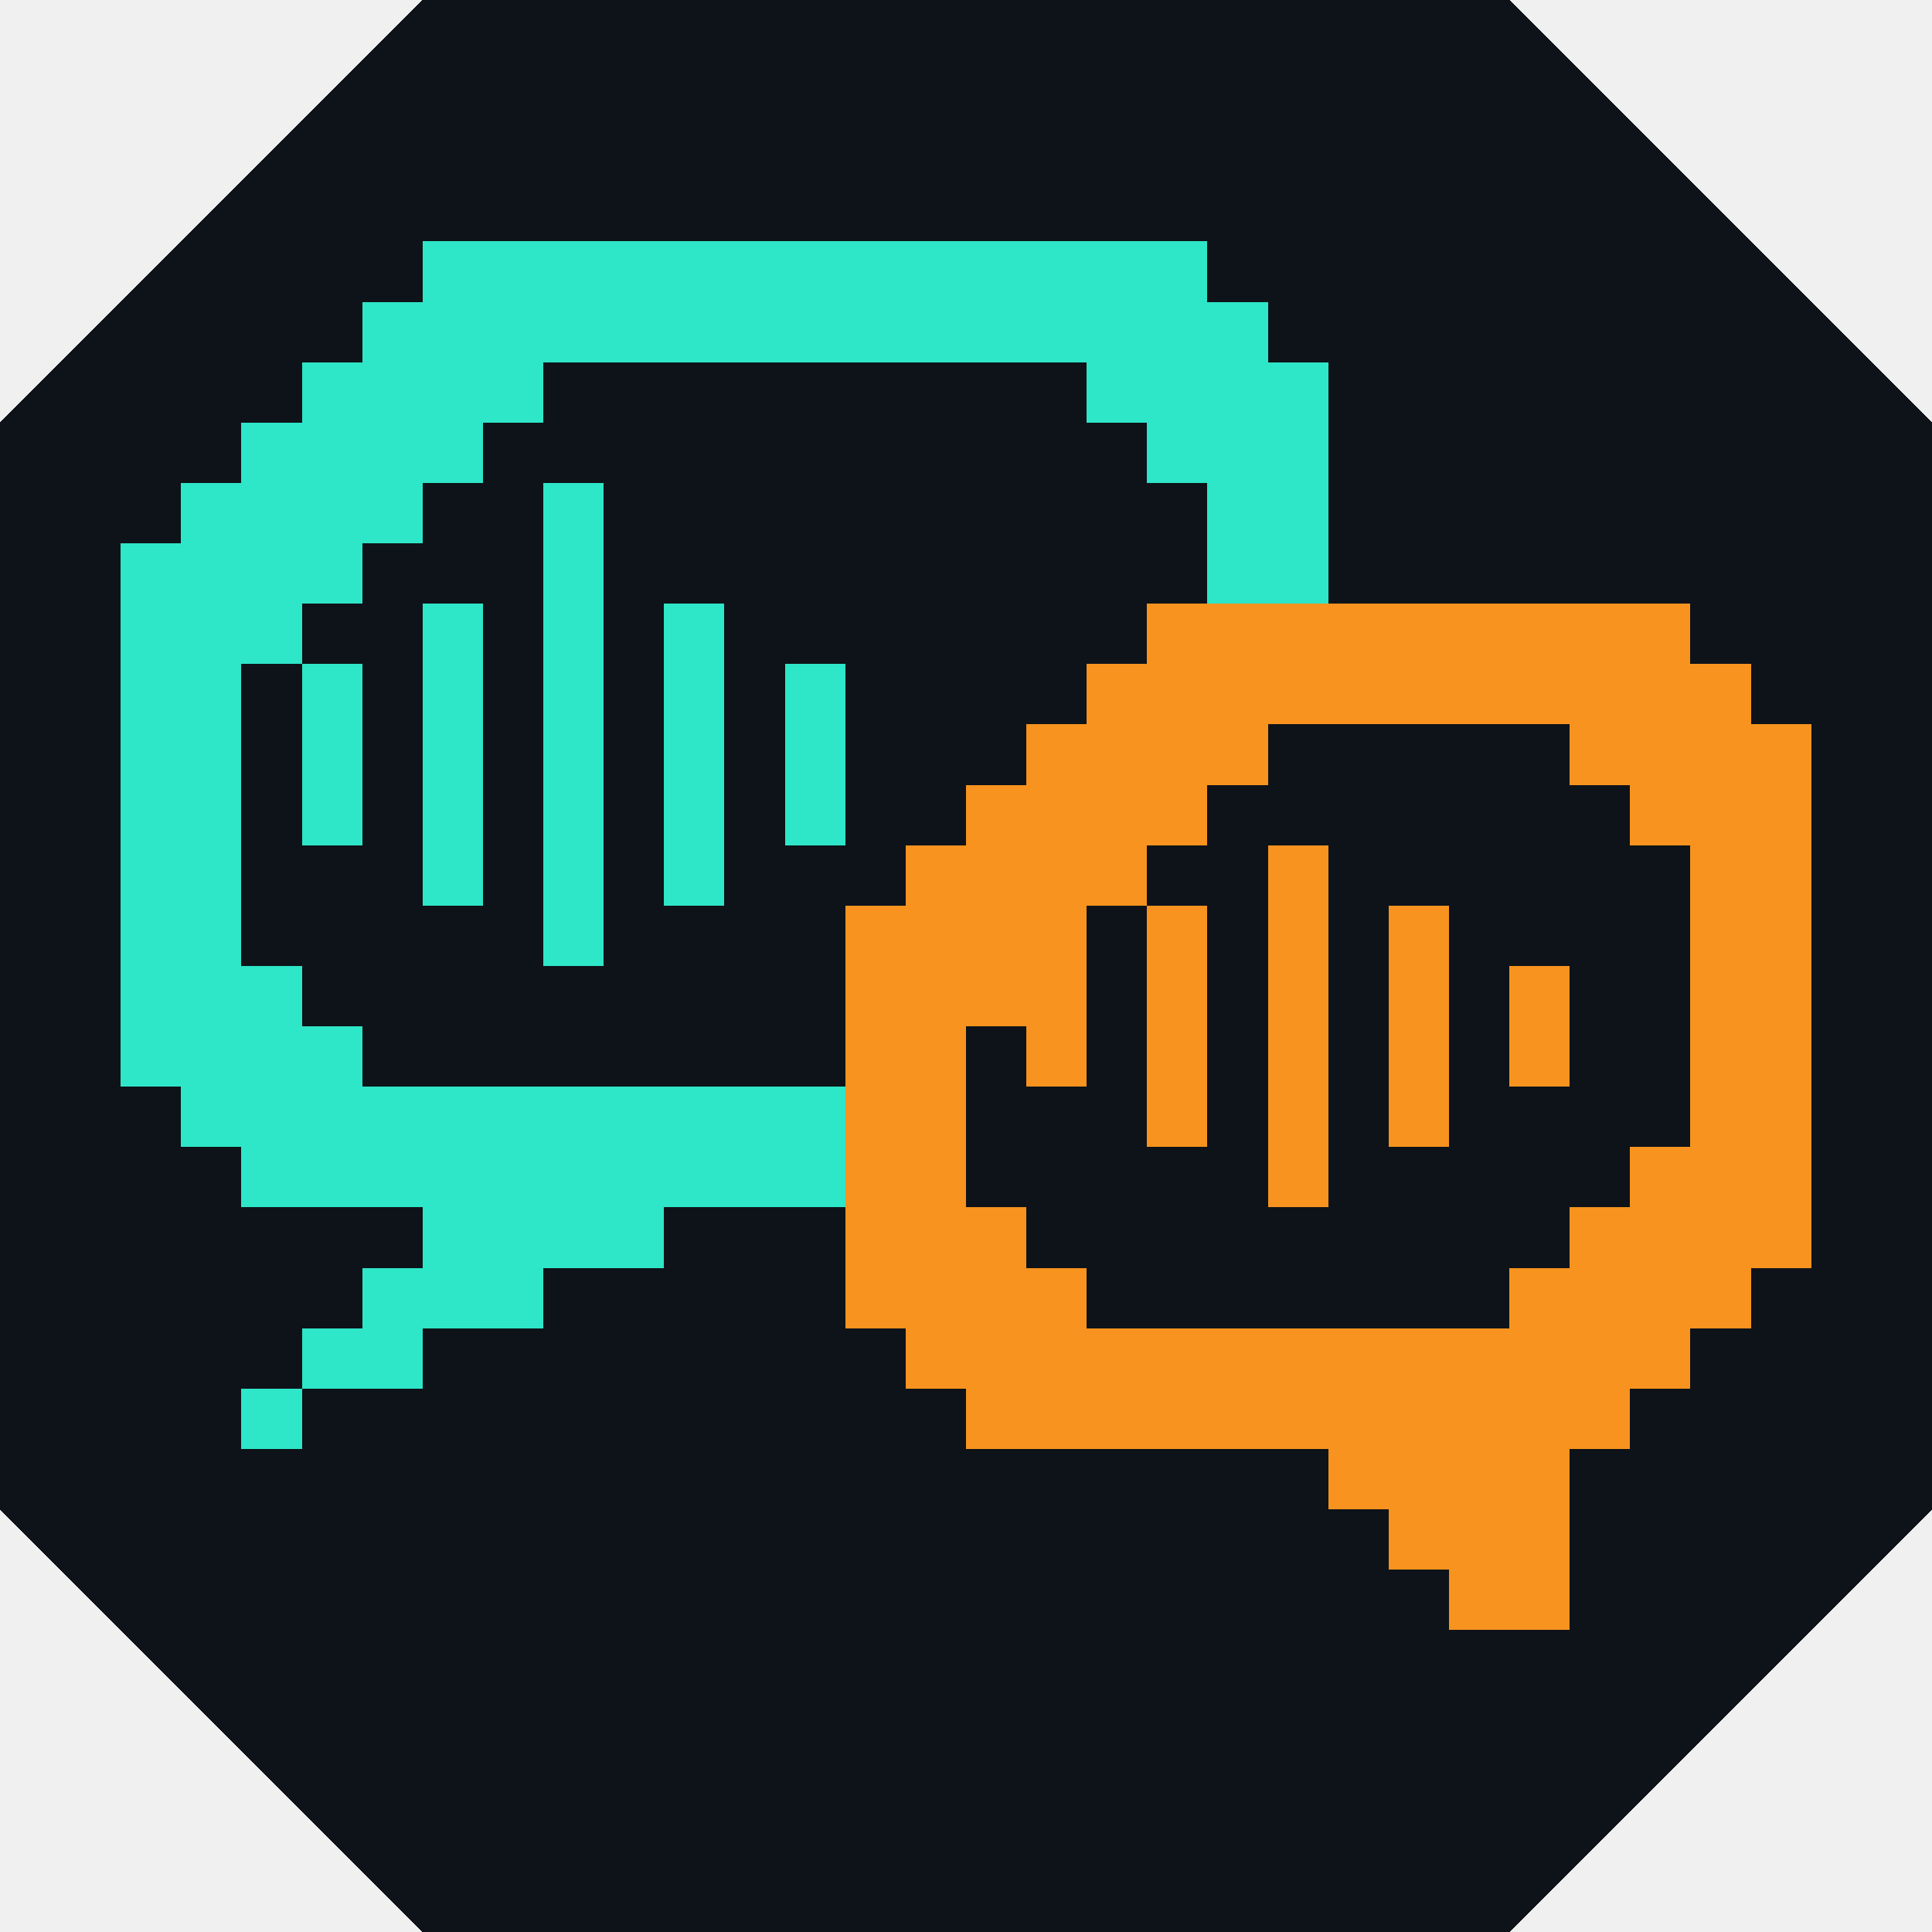
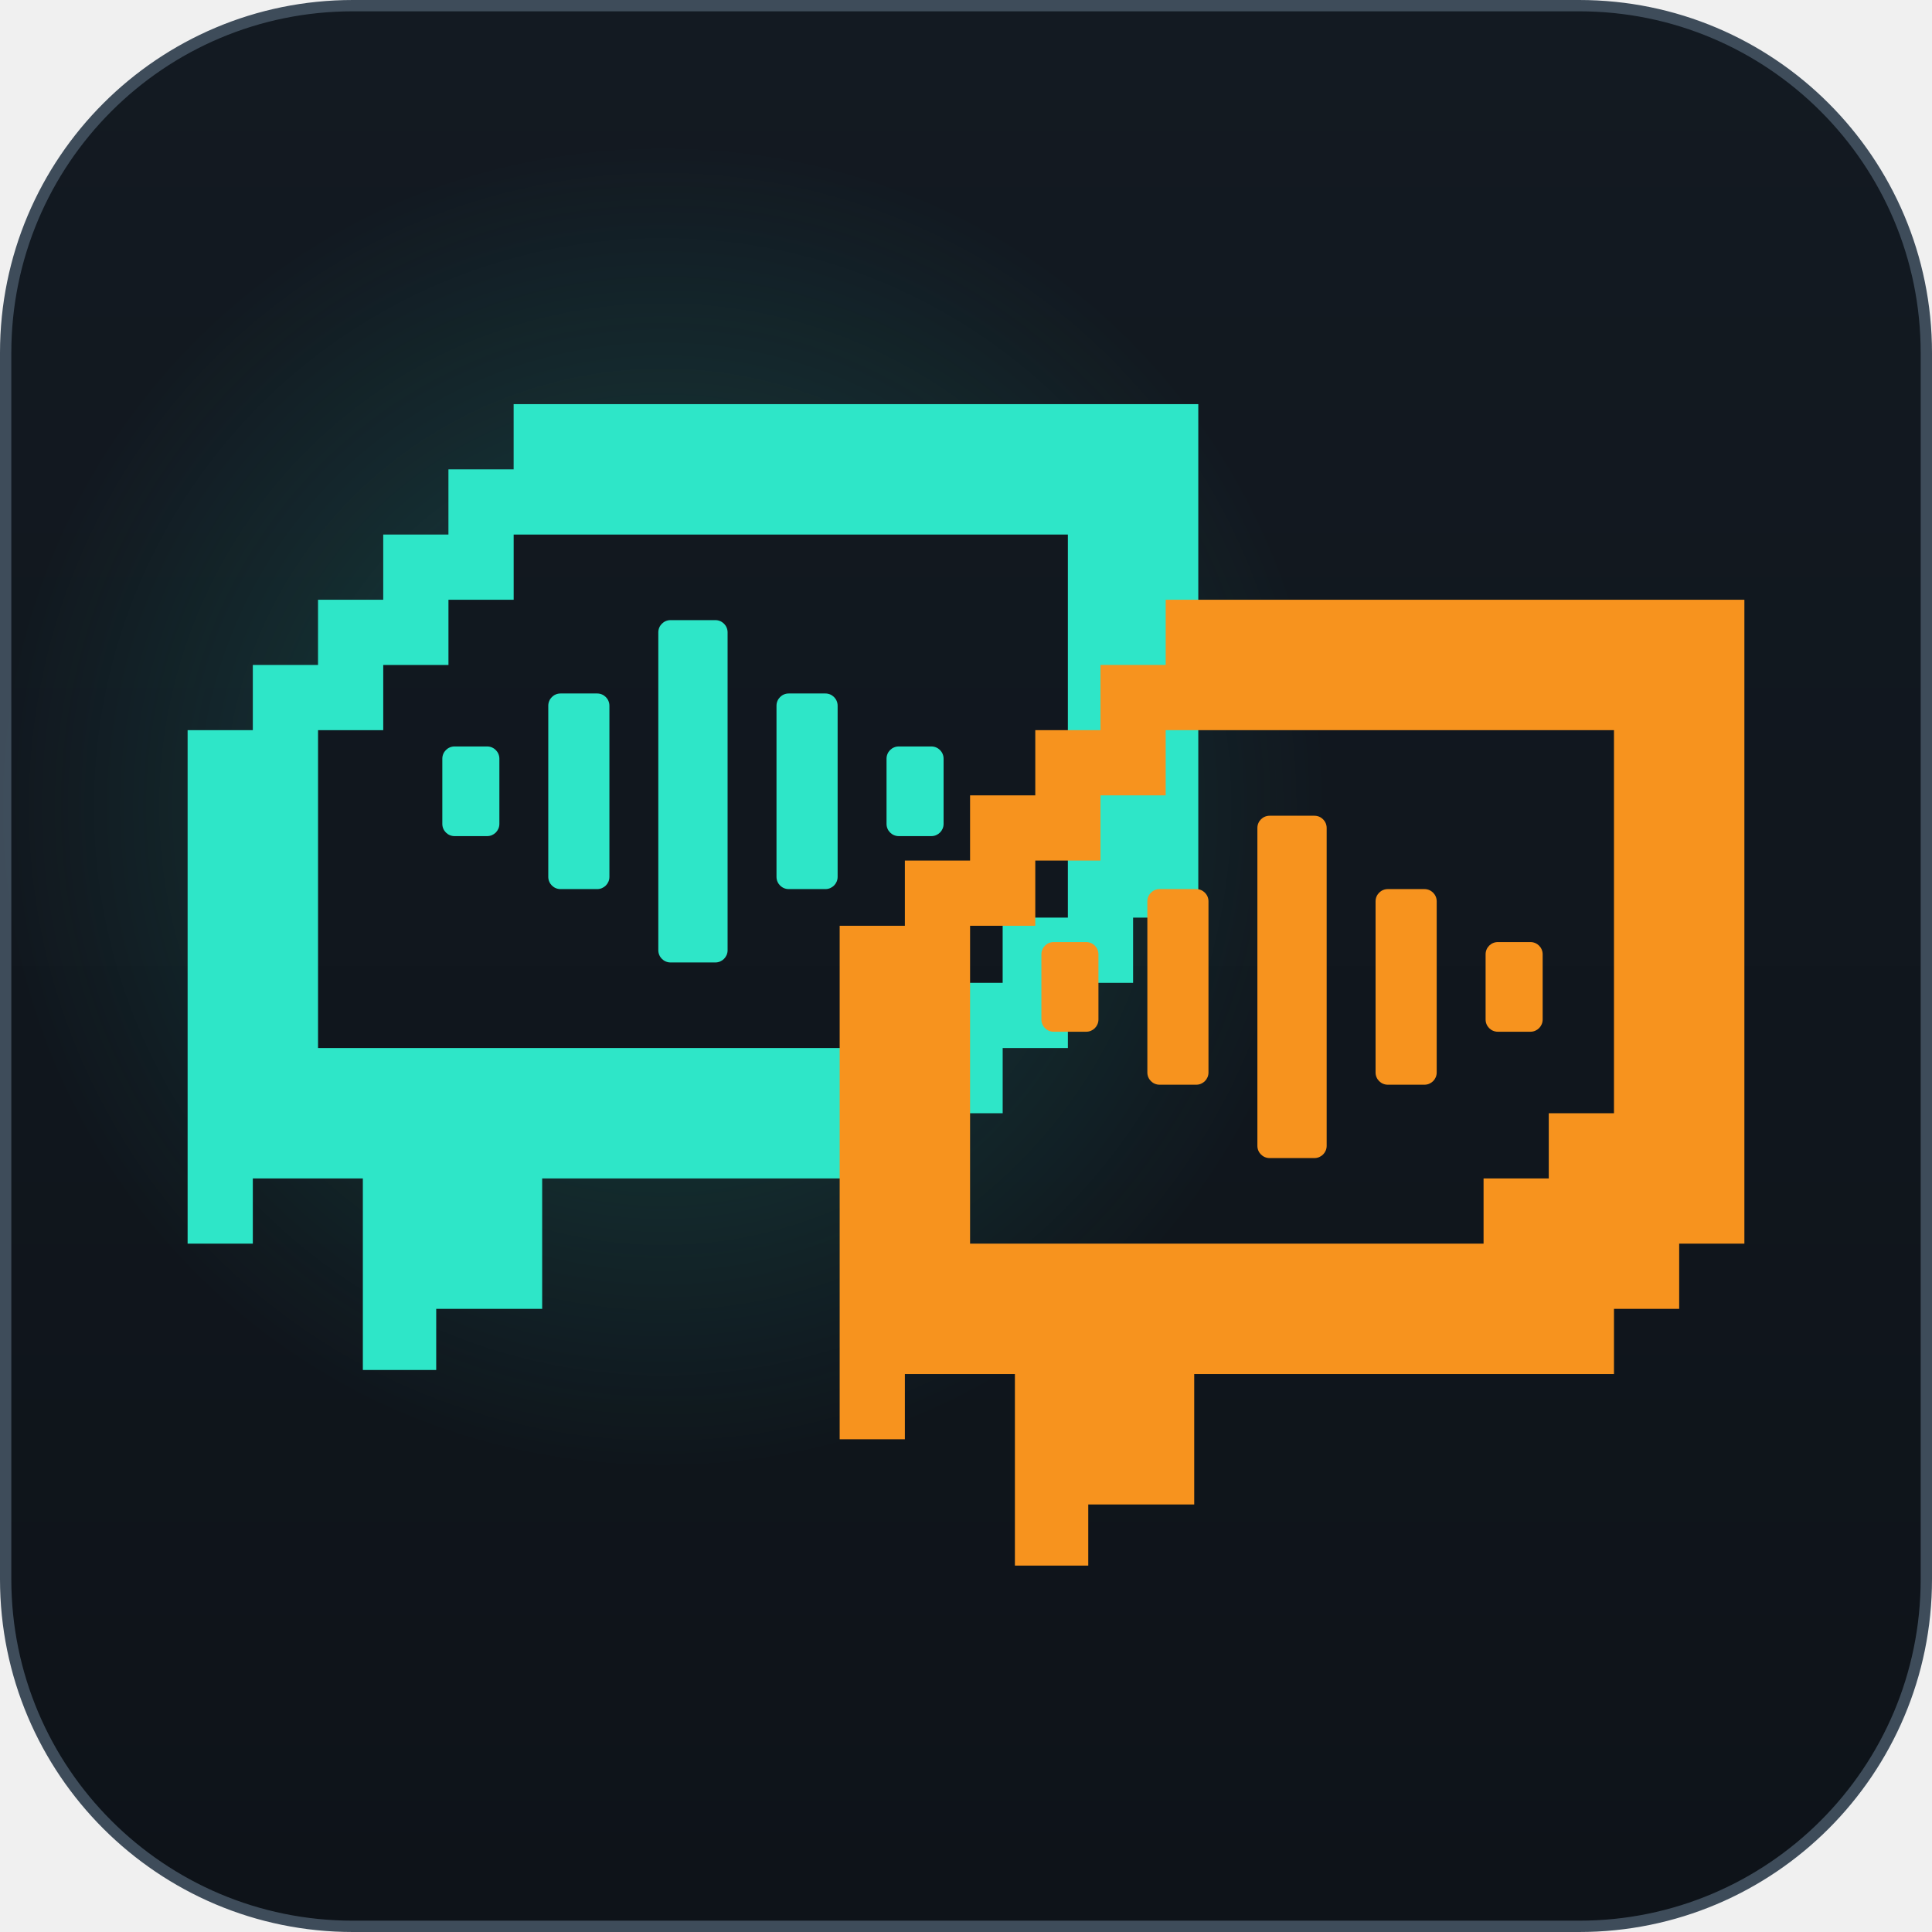
- <svg xmlns="http://www.w3.org/2000/svg" width="512" height="512" viewBox="0 0 512 512" shape-rendering="crispEdges">
-   <path d="M 112 0 H 400 L 512 112 V 400 L 400 512 H 112 L 0 400 V 112 Z" fill="#0E1319" />
-   <rect x="112" y="64" width="208" height="16" fill="#2EE6C8" />
-   <rect x="96" y="80" width="240" height="16" fill="#2EE6C8" />
-   <rect x="80" y="96" width="64" height="16" fill="#2EE6C8" />
-   <rect x="288" y="96" width="64" height="16" fill="#2EE6C8" />
-   <rect x="64" y="112" width="64" height="16" fill="#2EE6C8" />
-   <rect x="304" y="112" width="48" height="16" fill="#2EE6C8" />
-   <rect x="48" y="128" width="64" height="16" fill="#2EE6C8" />
-   <rect x="144" y="128" width="16" height="16" fill="#2EE6C8" />
-   <rect x="320" y="128" width="32" height="16" fill="#2EE6C8" />
-   <rect x="32" y="144" width="64" height="16" fill="#2EE6C8" />
-   <rect x="144" y="144" width="16" height="16" fill="#2EE6C8" />
-   <rect x="320" y="144" width="32" height="16" fill="#2EE6C8" />
-   <rect x="32" y="160" width="48" height="16" fill="#2EE6C8" />
-   <rect x="112" y="160" width="16" height="16" fill="#2EE6C8" />
-   <rect x="144" y="160" width="16" height="16" fill="#2EE6C8" />
-   <rect x="176" y="160" width="16" height="16" fill="#2EE6C8" />
-   <rect x="304" y="160" width="144" height="16" fill="#F7931E" />
-   <rect x="32" y="176" width="32" height="16" fill="#2EE6C8" />
-   <rect x="80" y="176" width="16" height="16" fill="#2EE6C8" />
-   <rect x="112" y="176" width="16" height="16" fill="#2EE6C8" />
-   <rect x="144" y="176" width="16" height="16" fill="#2EE6C8" />
-   <rect x="176" y="176" width="16" height="16" fill="#2EE6C8" />
-   <rect x="208" y="176" width="16" height="16" fill="#2EE6C8" />
-   <rect x="288" y="176" width="176" height="16" fill="#F7931E" />
-   <rect x="32" y="192" width="32" height="16" fill="#2EE6C8" />
-   <rect x="80" y="192" width="16" height="16" fill="#2EE6C8" />
-   <rect x="112" y="192" width="16" height="16" fill="#2EE6C8" />
-   <rect x="144" y="192" width="16" height="16" fill="#2EE6C8" />
-   <rect x="176" y="192" width="16" height="16" fill="#2EE6C8" />
-   <rect x="208" y="192" width="16" height="16" fill="#2EE6C8" />
-   <rect x="272" y="192" width="64" height="16" fill="#F7931E" />
-   <rect x="416" y="192" width="64" height="16" fill="#F7931E" />
-   <rect x="32" y="208" width="32" height="16" fill="#2EE6C8" />
-   <rect x="80" y="208" width="16" height="16" fill="#2EE6C8" />
-   <rect x="112" y="208" width="16" height="16" fill="#2EE6C8" />
-   <rect x="144" y="208" width="16" height="16" fill="#2EE6C8" />
-   <rect x="176" y="208" width="16" height="16" fill="#2EE6C8" />
-   <rect x="208" y="208" width="16" height="16" fill="#2EE6C8" />
-   <rect x="256" y="208" width="64" height="16" fill="#F7931E" />
-   <rect x="432" y="208" width="48" height="16" fill="#F7931E" />
-   <rect x="32" y="224" width="32" height="16" fill="#2EE6C8" />
-   <rect x="112" y="224" width="16" height="16" fill="#2EE6C8" />
-   <rect x="144" y="224" width="16" height="16" fill="#2EE6C8" />
-   <rect x="176" y="224" width="16" height="16" fill="#2EE6C8" />
-   <rect x="240" y="224" width="64" height="16" fill="#F7931E" />
-   <rect x="336" y="224" width="16" height="16" fill="#F7931E" />
-   <rect x="448" y="224" width="32" height="16" fill="#F7931E" />
-   <rect x="32" y="240" width="32" height="16" fill="#2EE6C8" />
-   <rect x="144" y="240" width="16" height="16" fill="#2EE6C8" />
-   <rect x="224" y="240" width="64" height="16" fill="#F7931E" />
-   <rect x="304" y="240" width="16" height="16" fill="#F7931E" />
-   <rect x="336" y="240" width="16" height="16" fill="#F7931E" />
-   <rect x="368" y="240" width="16" height="16" fill="#F7931E" />
-   <rect x="448" y="240" width="32" height="16" fill="#F7931E" />
-   <rect x="32" y="256" width="48" height="16" fill="#2EE6C8" />
-   <rect x="224" y="256" width="64" height="16" fill="#F7931E" />
-   <rect x="304" y="256" width="16" height="16" fill="#F7931E" />
-   <rect x="336" y="256" width="16" height="16" fill="#F7931E" />
-   <rect x="368" y="256" width="16" height="16" fill="#F7931E" />
-   <rect x="400" y="256" width="16" height="16" fill="#F7931E" />
-   <rect x="448" y="256" width="32" height="16" fill="#F7931E" />
-   <rect x="32" y="272" width="64" height="16" fill="#2EE6C8" />
-   <rect x="224" y="272" width="32" height="16" fill="#F7931E" />
-   <rect x="272" y="272" width="16" height="16" fill="#F7931E" />
-   <rect x="304" y="272" width="16" height="16" fill="#F7931E" />
-   <rect x="336" y="272" width="16" height="16" fill="#F7931E" />
-   <rect x="368" y="272" width="16" height="16" fill="#F7931E" />
-   <rect x="400" y="272" width="16" height="16" fill="#F7931E" />
-   <rect x="448" y="272" width="32" height="16" fill="#F7931E" />
-   <rect x="48" y="288" width="176" height="16" fill="#2EE6C8" />
-   <rect x="224" y="288" width="32" height="16" fill="#F7931E" />
-   <rect x="304" y="288" width="16" height="16" fill="#F7931E" />
-   <rect x="336" y="288" width="16" height="16" fill="#F7931E" />
-   <rect x="368" y="288" width="16" height="16" fill="#F7931E" />
-   <rect x="448" y="288" width="32" height="16" fill="#F7931E" />
-   <rect x="64" y="304" width="160" height="16" fill="#2EE6C8" />
-   <rect x="224" y="304" width="32" height="16" fill="#F7931E" />
-   <rect x="336" y="304" width="16" height="16" fill="#F7931E" />
-   <rect x="432" y="304" width="48" height="16" fill="#F7931E" />
-   <rect x="112" y="320" width="64" height="16" fill="#2EE6C8" />
-   <rect x="224" y="320" width="48" height="16" fill="#F7931E" />
-   <rect x="416" y="320" width="64" height="16" fill="#F7931E" />
-   <rect x="96" y="336" width="48" height="16" fill="#2EE6C8" />
-   <rect x="224" y="336" width="64" height="16" fill="#F7931E" />
-   <rect x="400" y="336" width="64" height="16" fill="#F7931E" />
-   <rect x="80" y="352" width="32" height="16" fill="#2EE6C8" />
-   <rect x="240" y="352" width="208" height="16" fill="#F7931E" />
-   <rect x="64" y="368" width="16" height="16" fill="#2EE6C8" />
-   <rect x="256" y="368" width="176" height="16" fill="#F7931E" />
-   <rect x="352" y="384" width="64" height="16" fill="#F7931E" />
-   <rect x="368" y="400" width="48" height="16" fill="#F7931E" />
-   <rect x="384" y="416" width="32" height="16" fill="#F7931E" />
+ <svg xmlns="http://www.w3.org/2000/svg" width="512" height="512" viewBox="0 0 512 512">
+   <defs>
+     <radialGradient id="glut-tuerkis">
+       <stop offset="0" stop-color="#2EE6C8" stop-opacity="0.30" />
+       <stop offset="0.55" stop-color="#2EE6C8" stop-opacity="0.10" />
+       <stop offset="1" stop-color="#2EE6C8" stop-opacity="0" />
+     </radialGradient>
+     <linearGradient id="kachel" x1="0" y1="0" x2="0" y2="1">
+       <stop offset="0" stop-color="#131A22" />
+       <stop offset="1" stop-color="#0E1319" />
+     </linearGradient>
+   </defs>
+   <g id="kachel">
+     <rect x="1.5" y="1.5" width="509" height="509" rx="92" fill="url(#kachel)" />
+     <rect x="1.5" y="1.5" width="509" height="509" rx="92" fill="none" stroke="#3E4C5A" stroke-width="3" />
+   </g>
+   <g id="zeichen" transform="translate(49.72 107.1) scale(1.08)">
+     <g id="blase-hinten">
+       <mask id="loch-hinten" maskUnits="userSpaceOnUse" x="-80" y="-80" width="408" height="450">
+         <rect x="-80" y="-80" width="408" height="450" fill="#FFFFFF" />
+         <path d="M80 32 L80 48 L64 48 L64 64 L48 64 L48 80 L32 80 L32 158 L168 158 L184 158 L184 142 L200 142 L200 126 L216 126 L216 110 L216 32 L48 32 L80 32 Z" fill="#000000" />
+       </mask>
+       <ellipse cx="116.56" cy="98.8" rx="163.68" ry="161.5" fill="url(#glut-tuerkis)" mask="url(#loch-hinten)" />
+       <path d="M43 165 L87 165 L87 222 L61 222 L61 237 L43 237 L43 165 Z M80 0 L232 0 L248 0 L248 16 L248 110 L248 126 L232 126 L232 142 L216 142 L216 158 L200 158 L200 174 L184 174 L184 190 L168 190 L16 190 L16 206 L0 206 L0 80 L16 80 L16 64 L32 64 L32 48 L48 48 L48 32 L64 32 L64 16 L80 16 L80 0 Z M80 32 L80 48 L64 48 L64 64 L48 64 L48 80 L32 80 L32 158 L168 158 L184 158 L184 142 L200 142 L200 126 L216 126 L216 110 L216 32 L48 32 L80 32 Z" fill="#2EE6C8" fill-rule="nonzero" />
+       <path d="M65.5 84 H73.5 A3 3 0 0 1 76.5 87 V103 A3 3 0 0 1 73.5 106 H65.5 A3 3 0 0 1 62.5 103 V87 A3 3 0 0 1 65.5 84 Z" fill="#2EE6C8" />
+       <path d="M91.5 71 H100.5 A3 3 0 0 1 103.5 74 V116 A3 3 0 0 1 100.5 119 H91.5 A3 3 0 0 1 88.5 116 V74 A3 3 0 0 1 91.5 71 Z" fill="#2EE6C8" />
+       <path d="M118.5 53 H129.5 A3 3 0 0 1 132.5 56 V134 A3 3 0 0 1 129.5 137 H118.5 A3 3 0 0 1 115.5 134 V56 A3 3 0 0 1 118.5 53 Z" fill="#2EE6C8" />
+       <path d="M147.5 71 H156.5 A3 3 0 0 1 159.5 74 V116 A3 3 0 0 1 156.5 119 H147.5 A3 3 0 0 1 144.5 116 V74 A3 3 0 0 1 147.5 71 Z" fill="#2EE6C8" />
+       <path d="M174.5 84 H182.5 A3 3 0 0 1 185.5 87 V103 A3 3 0 0 1 182.5 106 H174.5 A3 3 0 0 1 171.5 103 V87 A3 3 0 0 1 174.5 84 Z" fill="#2EE6C8" />
+     </g>
+     <g id="blase-vorn" transform="translate(160 48)">
+       <path d="M43 165 L87 165 L87 222 L61 222 L61 237 L43 237 L43 165 Z M80 0 L206 0 L222 0 L222 16 L222 142 L222 158 L206 158 L206 174 L190 174 L190 190 L174 190 L16 190 L16 206 L0 206 L0 80 L16 80 L16 64 L32 64 L32 48 L48 48 L48 32 L64 32 L64 16 L80 16 L80 0 Z M80 32 L80 48 L64 48 L64 64 L48 64 L48 80 L32 80 L32 158 L142 158 L158 158 L158 142 L174 142 L174 126 L190 126 L190 110 L190 32 L48 32 L80 32 Z" fill="#F7931E" fill-rule="nonzero" />
+       <path d="M52.5 84 H60.5 A3 3 0 0 1 63.5 87 V103 A3 3 0 0 1 60.5 106 H52.5 A3 3 0 0 1 49.5 103 V87 A3 3 0 0 1 52.5 84 Z" fill="#F7931E" />
+       <path d="M78.5 71 H87.5 A3 3 0 0 1 90.5 74 V116 A3 3 0 0 1 87.5 119 H78.5 A3 3 0 0 1 75.5 116 V74 A3 3 0 0 1 78.5 71 Z" fill="#F7931E" />
+       <path d="M105.5 53 H116.5 A3 3 0 0 1 119.5 56 V134 A3 3 0 0 1 116.5 137 H105.5 A3 3 0 0 1 102.5 134 V56 A3 3 0 0 1 105.5 53 Z" fill="#F7931E" />
+       <path d="M134.5 71 H143.5 A3 3 0 0 1 146.5 74 V116 A3 3 0 0 1 143.5 119 H134.5 A3 3 0 0 1 131.5 116 V74 A3 3 0 0 1 134.5 71 Z" fill="#F7931E" />
+       <path d="M161.5 84 H169.5 A3 3 0 0 1 172.5 87 V103 A3 3 0 0 1 169.5 106 H161.5 A3 3 0 0 1 158.5 103 V87 A3 3 0 0 1 161.5 84 Z" fill="#F7931E" />
+     </g>
+   </g>
</svg>
